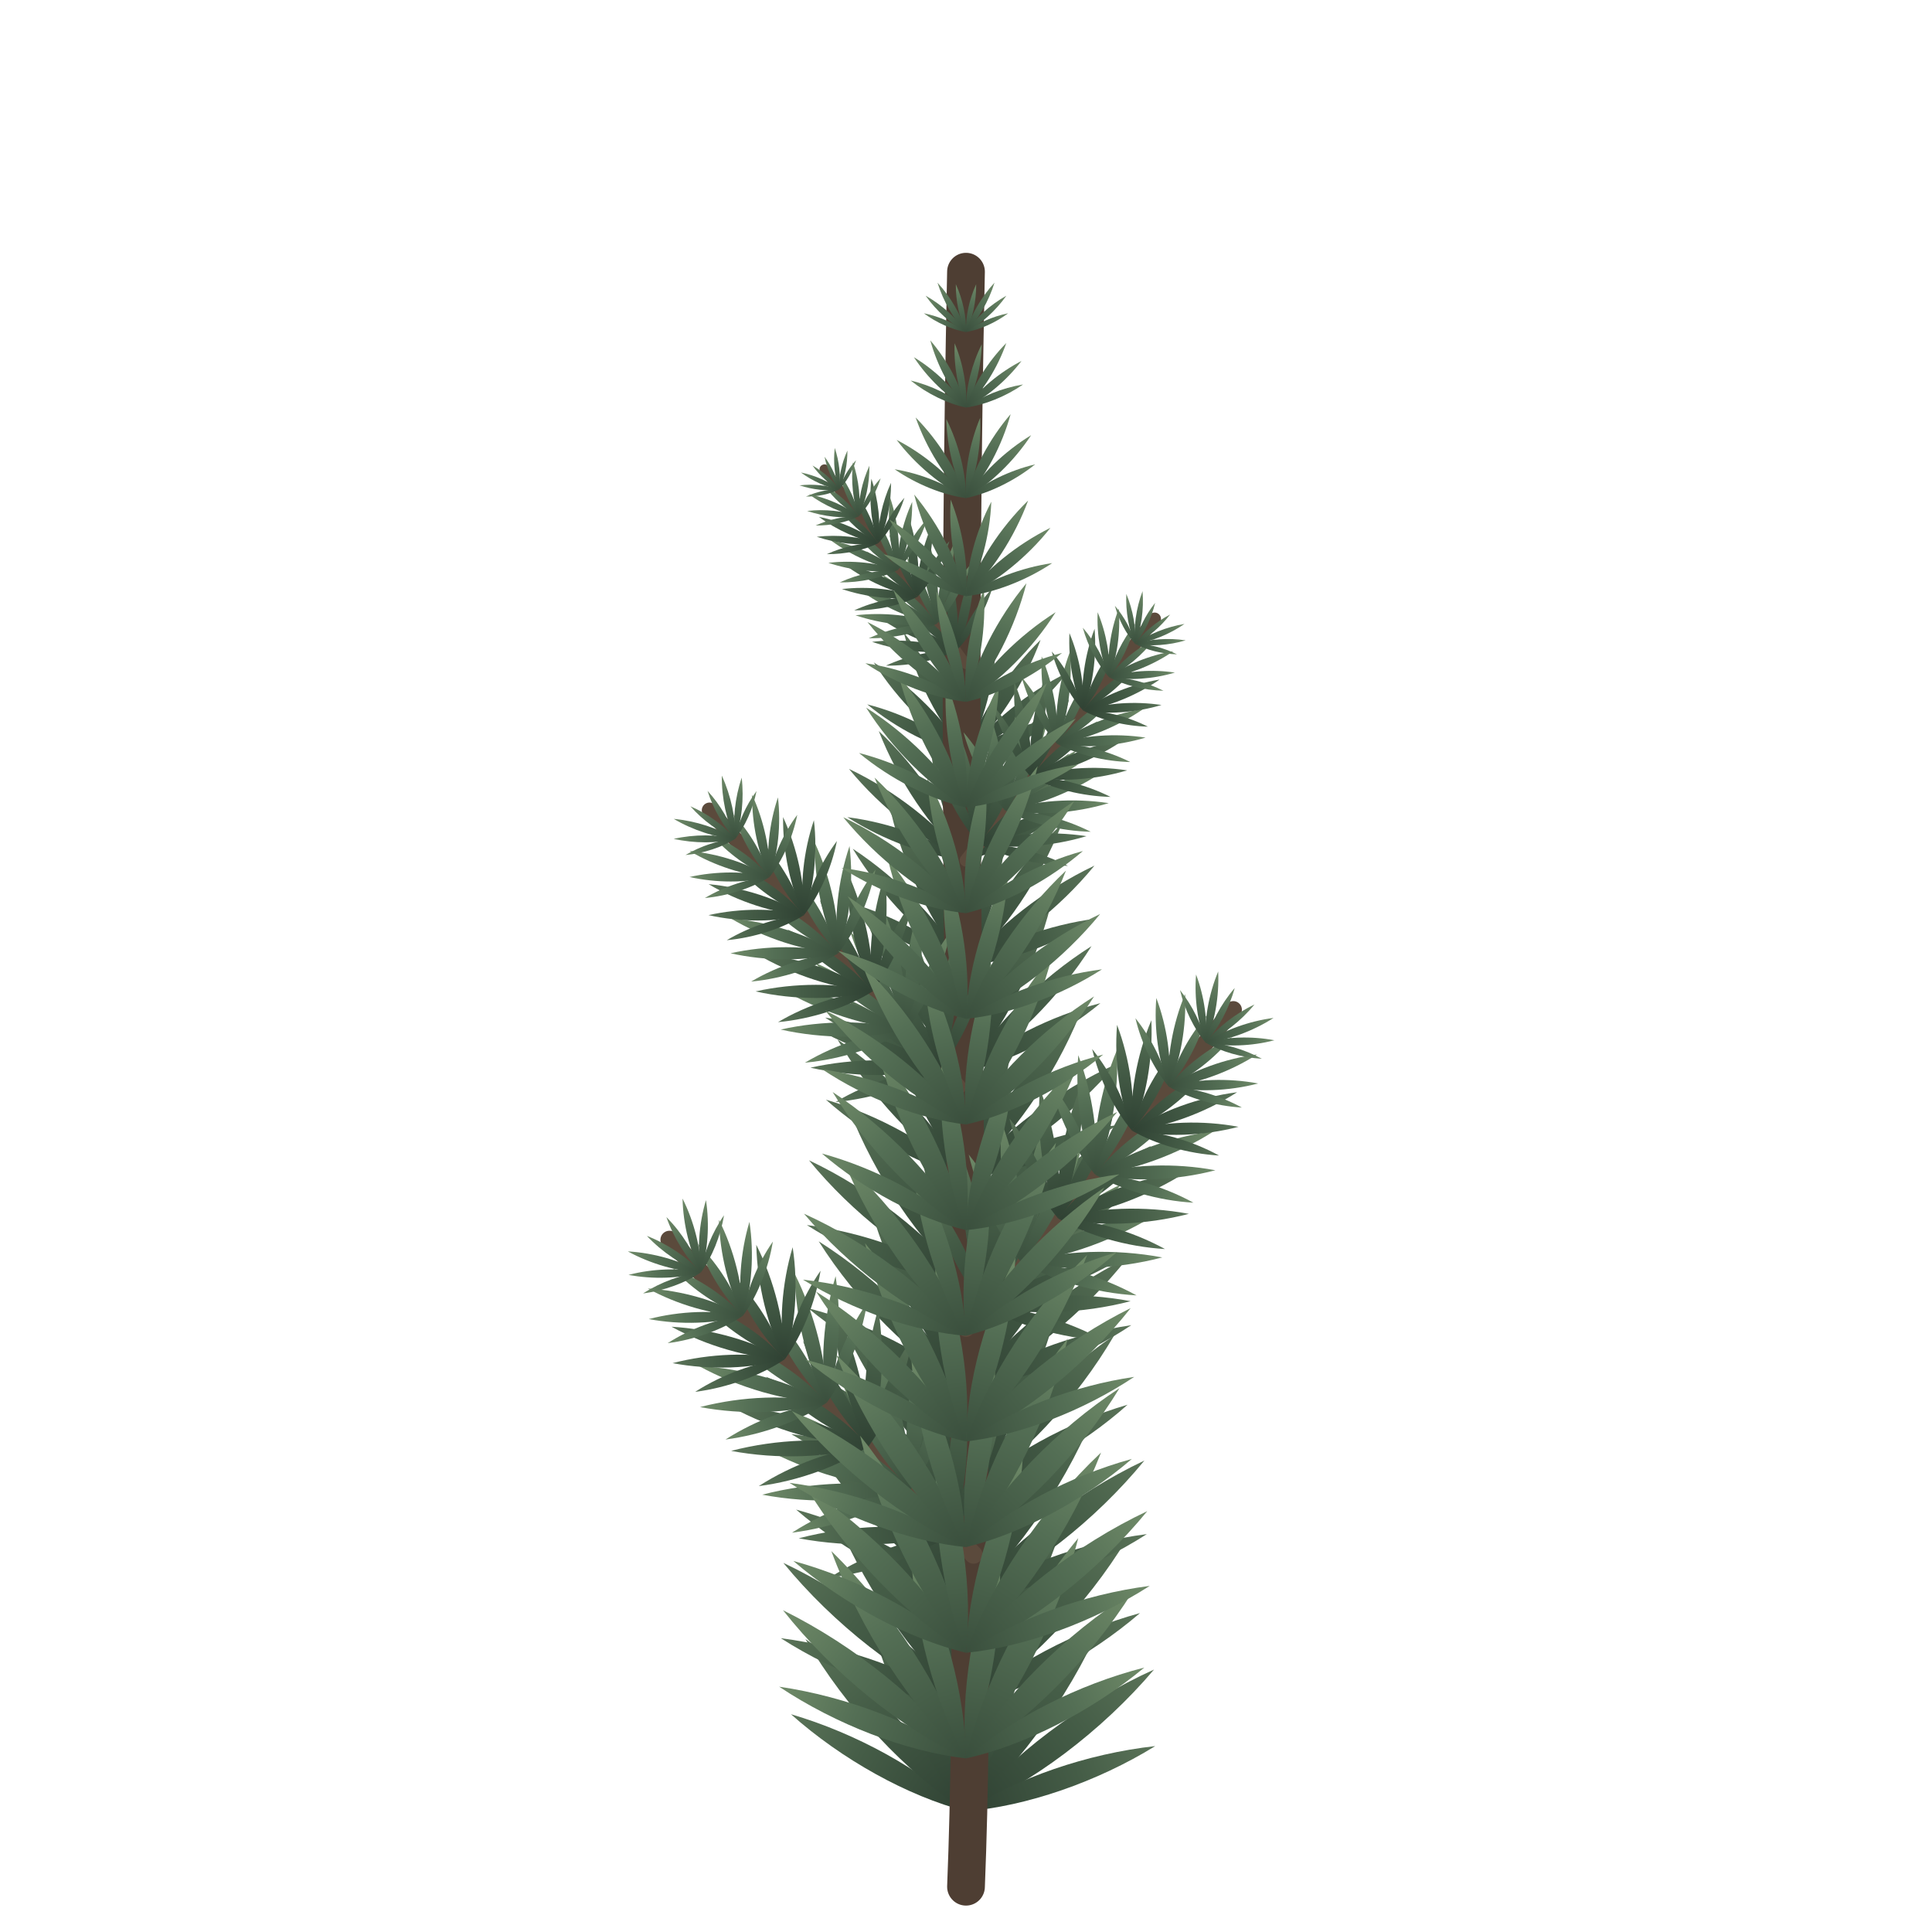
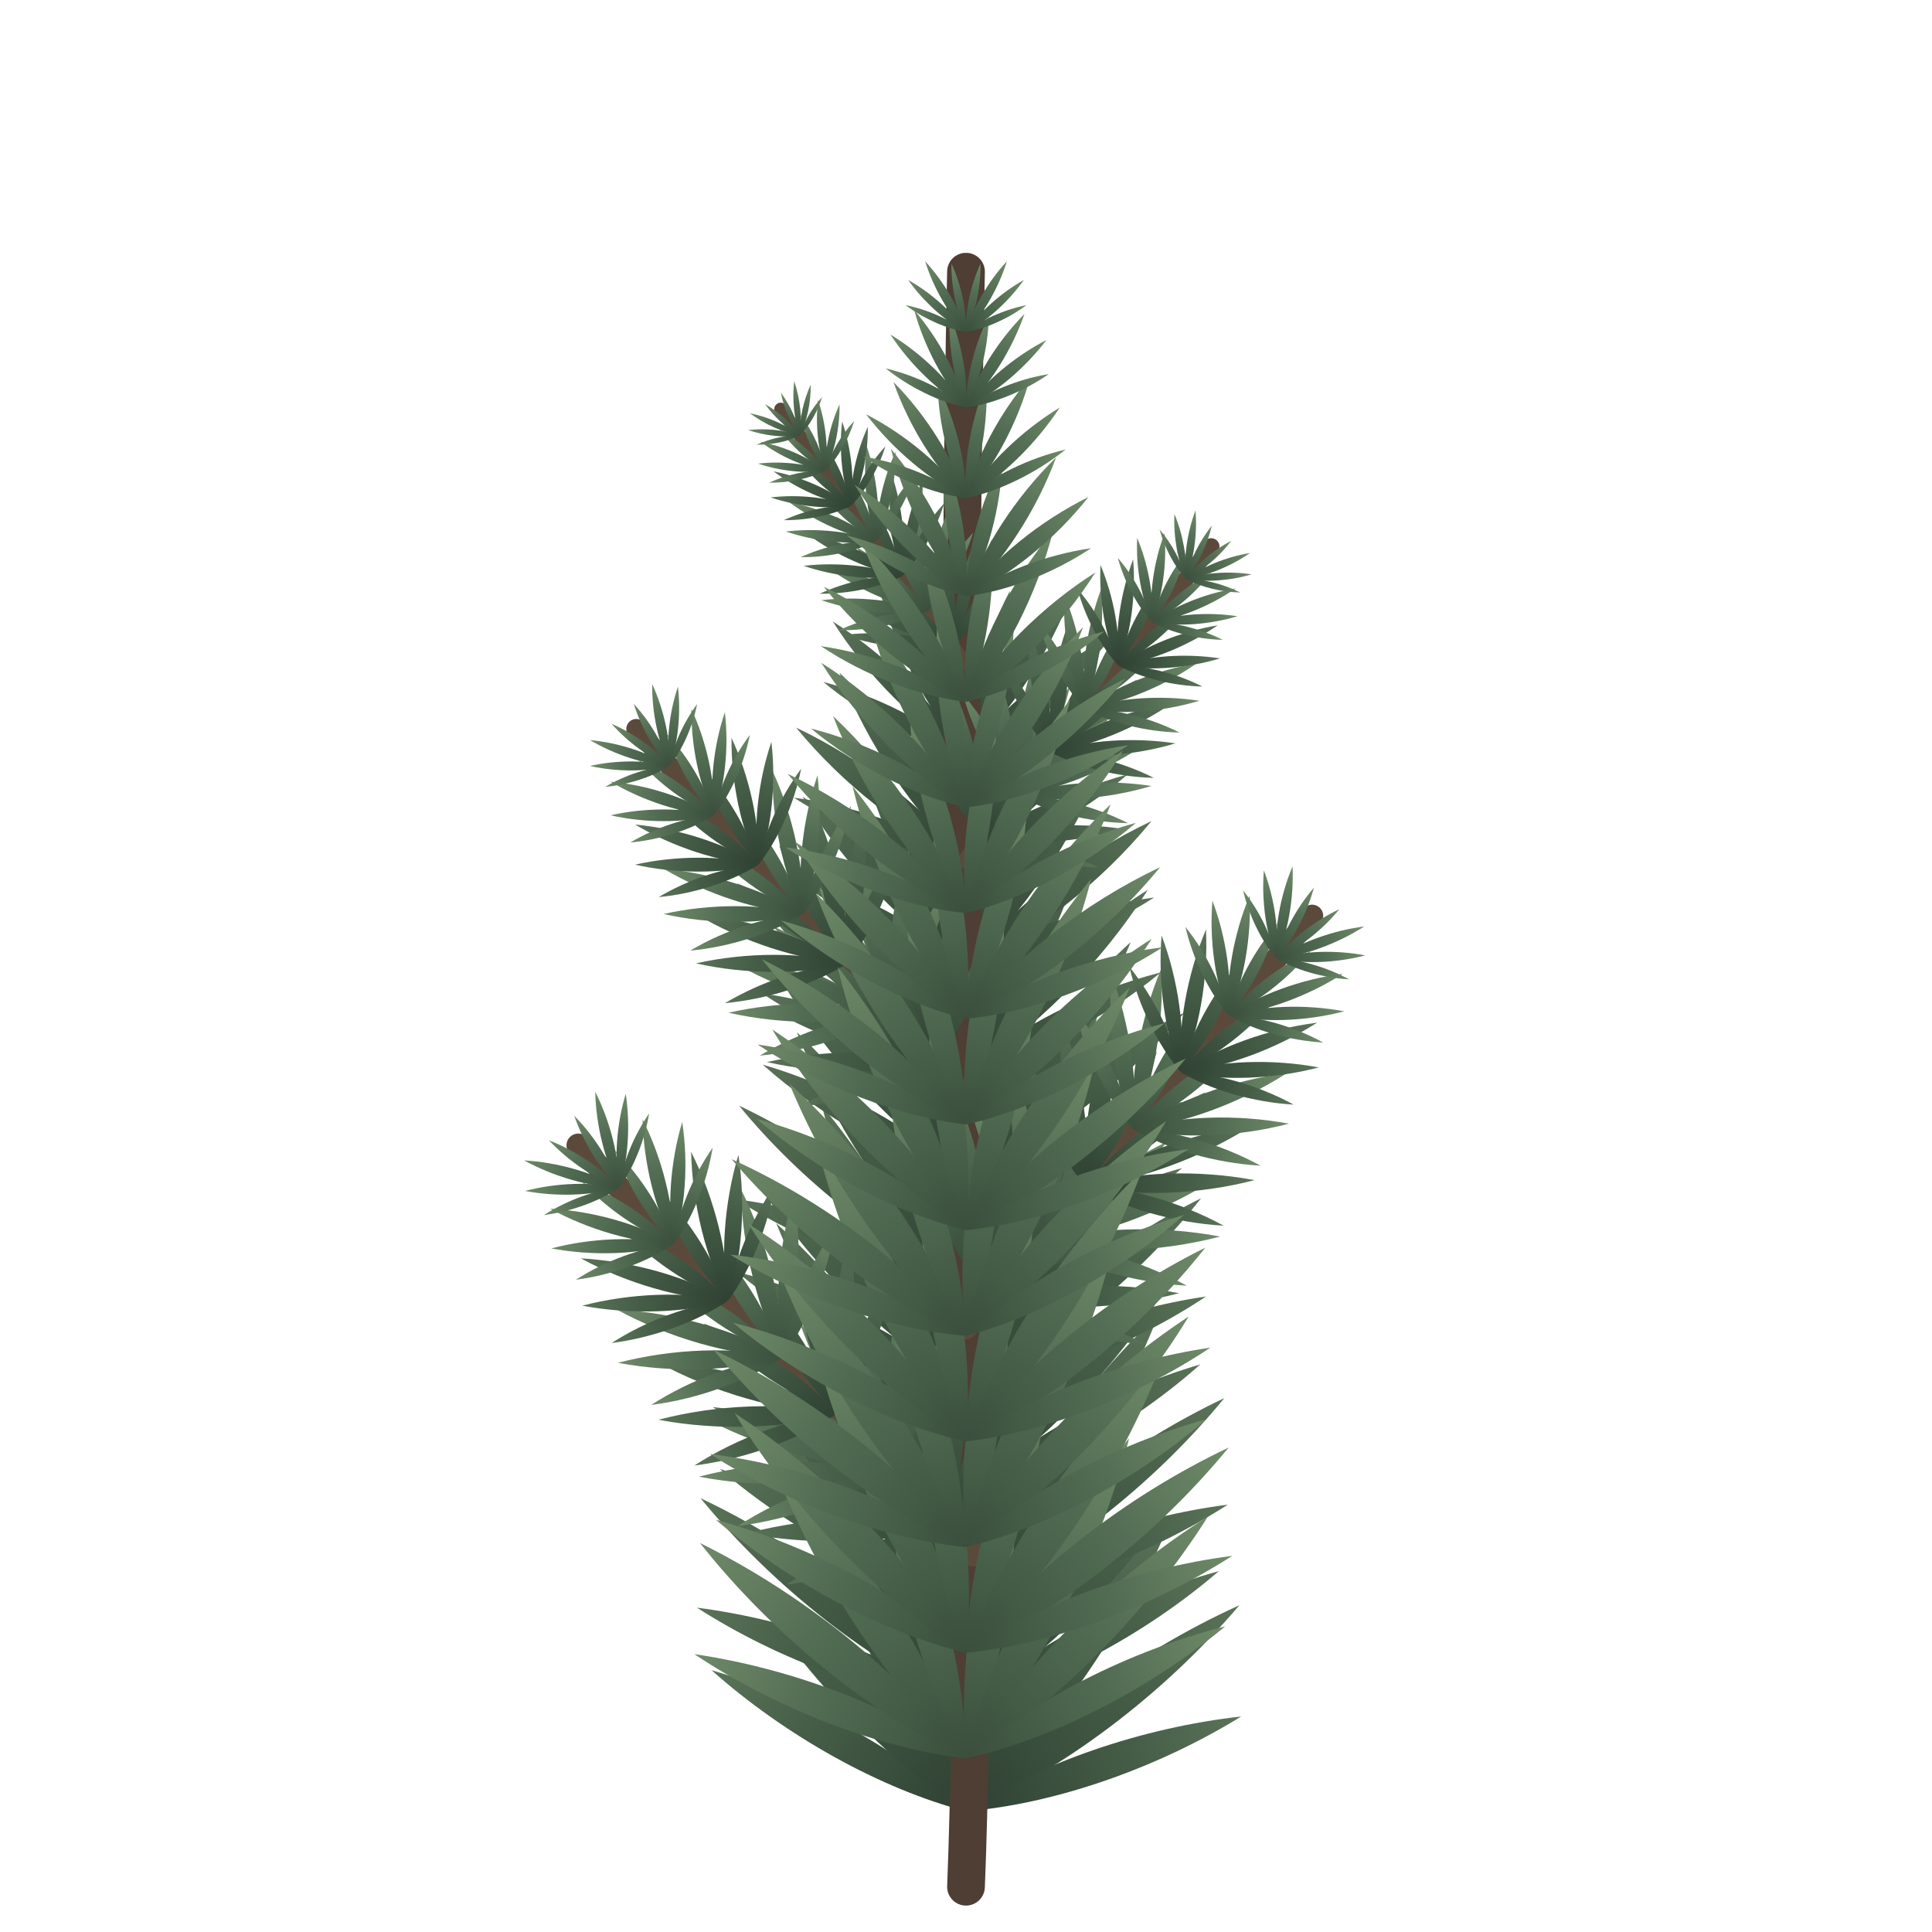
<svg xmlns="http://www.w3.org/2000/svg" width="256" height="256" viewBox="0 0 256 256">
  <defs>
    <linearGradient id="nd" x1="0" y1="1" x2="0" y2="0">
      <stop offset="0" stop-color="#3a4f3d" />
      <stop offset="0.6" stop-color="#546f55" />
      <stop offset="1" stop-color="#6f8a68" />
    </linearGradient>
    <linearGradient id="nd2" x1="0" y1="1" x2="0" y2="0">
      <stop offset="0" stop-color="#2f4133" />
      <stop offset="0.6" stop-color="#455d47" />
      <stop offset="1" stop-color="#5a7358" />
    </linearGradient>
    <path id="n" d="M0,0 C1.8,-7 1.8,-16 0,-24 C-1.8,-16 -1.8,-7 0,0 Z" />
    <g id="row">
      <use href="#n" transform="rotate(-66) scale(0.85)" />
      <use href="#n" transform="rotate(-48)" />
      <use href="#n" transform="rotate(-30) scale(1.05)" />
      <use href="#n" transform="rotate(-12) scale(0.9)" />
      <use href="#n" transform="rotate(12) scale(0.9)" />
      <use href="#n" transform="rotate(30) scale(1.05)" />
      <use href="#n" transform="rotate(48)" />
      <use href="#n" transform="rotate(66) scale(0.85)" />
    </g>
    <g id="shoot">
      <path d="M0,0 L0,-58" stroke="#5b4a3c" stroke-width="2.4" stroke-linecap="round" />
      <use href="#row" fill="url(#nd2)" transform="translate(0 -4) scale(0.85)" />
      <use href="#row" fill="url(#nd)" transform="translate(0 -12) scale(0.82)" />
      <use href="#row" fill="url(#nd2)" transform="translate(0 -20) scale(0.76)" />
      <use href="#row" fill="url(#nd)" transform="translate(0 -28) scale(0.7)" />
      <use href="#row" fill="url(#nd2)" transform="translate(0 -36) scale(0.62)" />
      <use href="#row" fill="url(#nd)" transform="translate(0 -44) scale(0.52)" />
      <use href="#row" fill="url(#nd)" transform="translate(0 -52) scale(0.4)" />
    </g>
  </defs>
  <g transform="translate(128 0)">
-     <use href="#row" fill="url(#nd2)" transform="translate(0 240) rotate(5) scale(1.3)" />
-     <use href="#row" fill="url(#nd2)" transform="translate(0 226) rotate(-4) scale(1.28)" />
-     <use href="#row" fill="url(#nd2)" transform="translate(0 212) rotate(4) scale(1.25)" />
-     <use href="#row" fill="url(#nd2)" transform="translate(0 198) rotate(-5) scale(1.2)" />
-     <use href="#row" fill="url(#nd2)" transform="translate(0 184) rotate(3) scale(1.15)" />
-     <use href="#row" fill="url(#nd2)" transform="translate(0 170) rotate(-4) scale(1.1)" />
-     <use href="#row" fill="url(#nd2)" transform="translate(0 156) rotate(5) scale(1.04)" />
-     <use href="#row" fill="url(#nd2)" transform="translate(0 142) rotate(-3) scale(0.98)" />
-     <use href="#row" fill="url(#nd2)" transform="translate(0 128) rotate(4) scale(0.9)" />
-     <use href="#row" fill="url(#nd2)" transform="translate(0 114) rotate(-4) scale(0.82)" />
-     <use href="#row" fill="url(#nd2)" transform="translate(0 100) rotate(3) scale(0.72)" />
+     <use href="#row" fill="url(#nd2)" transform="translate(0 240) rotate(5) scale(1.89)" />
+     <use href="#row" fill="url(#nd2)" transform="translate(0 226) rotate(-4) scale(1.86)" />
+     <use href="#row" fill="url(#nd2)" transform="translate(0 212) rotate(4) scale(1.81)" />
+     <use href="#row" fill="url(#nd2)" transform="translate(0 198) rotate(-5) scale(1.74)" />
+     <use href="#row" fill="url(#nd2)" transform="translate(0 184) rotate(3) scale(1.67)" />
+     <use href="#row" fill="url(#nd2)" transform="translate(0 170) rotate(-4) scale(1.59)" />
+     <use href="#row" fill="url(#nd2)" transform="translate(0 156) rotate(5) scale(1.51)" />
+     <use href="#row" fill="url(#nd2)" transform="translate(0 142) rotate(-3) scale(1.42)" />
+     <use href="#row" fill="url(#nd2)" transform="translate(0 128) rotate(4) scale(1.30)" />
+     <use href="#row" fill="url(#nd2)" transform="translate(0 114) rotate(-4) scale(1.19)" />
+     <use href="#row" fill="url(#nd2)" transform="translate(0 100) rotate(3) scale(1.04)" />
  </g>
  <path d="M128,250 C130,200 126,130 128,36" fill="none" stroke="#4e3e33" stroke-width="5" stroke-linecap="round" />
-   <use href="#shoot" transform="translate(129 206) rotate(-44) scale(1.0)" />
-   <use href="#shoot" transform="translate(128 176) rotate(40) scale(0.95)" />
-   <use href="#shoot" transform="translate(127 144) rotate(-42) scale(0.85)" />
-   <use href="#shoot" transform="translate(128 114) rotate(38) scale(0.7)" />
-   <use href="#shoot" transform="translate(128 88) rotate(-36) scale(0.55)" />
+   <use href="#shoot" transform="translate(129 206) rotate(-44) scale(1.30)" />
+   <use href="#shoot" transform="translate(128 176) rotate(40) scale(1.23)" />
+   <use href="#shoot" transform="translate(127 144) rotate(-42) scale(1.10)" />
+   <use href="#shoot" transform="translate(128 114) rotate(38) scale(0.91)" />
+   <use href="#shoot" transform="translate(128 88) rotate(-36) scale(0.72)" />
  <g transform="translate(128 0)">
-     <use href="#row" fill="url(#nd)" transform="translate(0 233) rotate(-3) scale(1.3)" />
-     <use href="#row" fill="url(#nd)" transform="translate(0 219) rotate(4) scale(1.27)" />
-     <use href="#row" fill="url(#nd)" transform="translate(0 205) rotate(-4) scale(1.22)" />
-     <use href="#row" fill="url(#nd)" transform="translate(0 191) rotate(3) scale(1.17)" />
-     <use href="#row" fill="url(#nd)" transform="translate(0 177) rotate(-5) scale(1.12)" />
-     <use href="#row" fill="url(#nd)" transform="translate(0 163) rotate(4) scale(1.06)" />
-     <use href="#row" fill="url(#nd)" transform="translate(0 149) rotate(-3) scale(1.0)" />
-     <use href="#row" fill="url(#nd)" transform="translate(0 135) rotate(4) scale(0.94)" />
-     <use href="#row" fill="url(#nd)" transform="translate(0 121) rotate(-4) scale(0.86)" />
-     <use href="#row" fill="url(#nd)" transform="translate(0 107) rotate(3) scale(0.78)" />
-     <use href="#row" fill="url(#nd)" transform="translate(0 93) rotate(-3) scale(0.7)" />
-     <use href="#row" fill="url(#nd)" transform="translate(0 79) rotate(3) scale(0.6)" />
-     <use href="#row" fill="url(#nd)" transform="translate(0 66) rotate(-2) scale(0.5)" />
-     <use href="#row" fill="url(#nd)" transform="translate(0 54) rotate(2) scale(0.4)" />
-     <use href="#row" fill="url(#nd)" transform="translate(0 44) scale(0.3)" />
+     <use href="#row" fill="url(#nd)" transform="translate(0 233) rotate(-3) scale(1.89)" />
+     <use href="#row" fill="url(#nd)" transform="translate(0 219) rotate(4) scale(1.84)" />
+     <use href="#row" fill="url(#nd)" transform="translate(0 205) rotate(-4) scale(1.77)" />
+     <use href="#row" fill="url(#nd)" transform="translate(0 191) rotate(3) scale(1.70)" />
+     <use href="#row" fill="url(#nd)" transform="translate(0 177) rotate(-5) scale(1.62)" />
+     <use href="#row" fill="url(#nd)" transform="translate(0 163) rotate(4) scale(1.54)" />
+     <use href="#row" fill="url(#nd)" transform="translate(0 149) rotate(-3) scale(1.45)" />
+     <use href="#row" fill="url(#nd)" transform="translate(0 135) rotate(4) scale(1.36)" />
+     <use href="#row" fill="url(#nd)" transform="translate(0 121) rotate(-4) scale(1.25)" />
+     <use href="#row" fill="url(#nd)" transform="translate(0 107) rotate(3) scale(1.13)" />
+     <use href="#row" fill="url(#nd)" transform="translate(0 93) rotate(-3) scale(1.01)" />
+     <use href="#row" fill="url(#nd)" transform="translate(0 79) rotate(3) scale(0.87)" />
+     <use href="#row" fill="url(#nd)" transform="translate(0 66) rotate(-2) scale(0.72)" />
+     <use href="#row" fill="url(#nd)" transform="translate(0 54) rotate(2) scale(0.58)" />
+     <use href="#row" fill="url(#nd)" transform="translate(0 44) scale(0.43)" />
  </g>
</svg>
